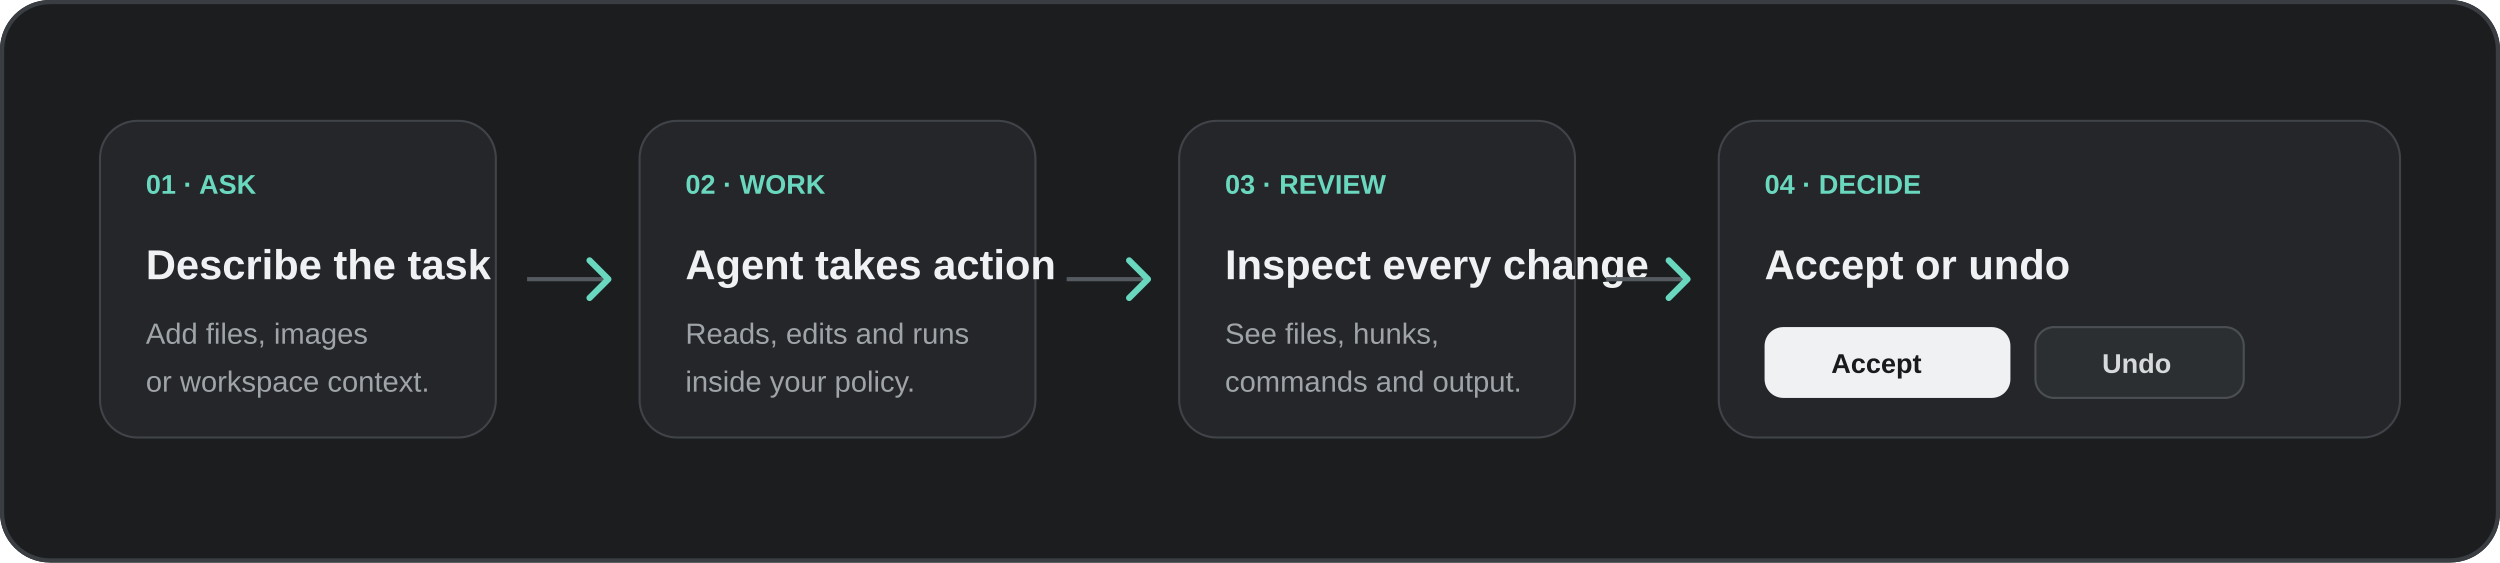
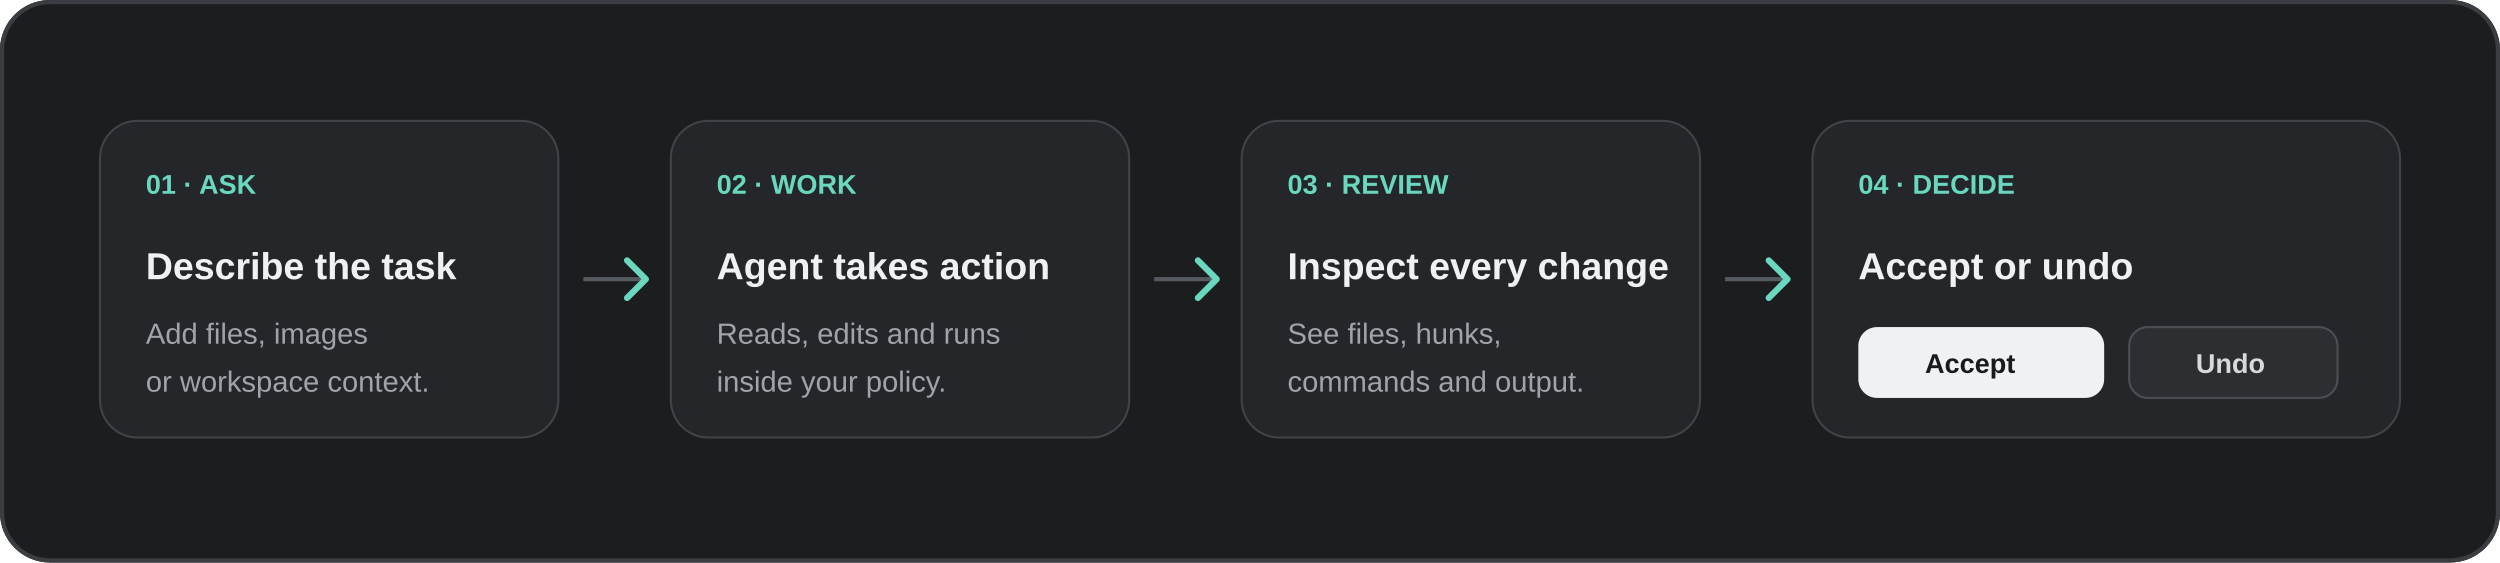
<svg xmlns="http://www.w3.org/2000/svg" width="1200" height="270" viewBox="0 0 1200 270" fill="none">
  <rect width="1200" height="270" rx="24" fill="#1B1D1F" />
  <rect x="1" y="1" width="1198" height="268" rx="23" stroke="#3A3D41" stroke-width="2" />
  <g font-family="Segoe UI, Arial, sans-serif">
    <g transform="translate(48 58)">
-       <rect width="190" height="152" rx="18" fill="#242629" stroke="#404348" />
+       <rect width="220" height="152" rx="18" fill="#242629" stroke="#404348" />
      <text x="22" y="35" fill="#69D8BE" font-size="13" font-weight="700">01 · ASK</text>
-       <text x="22" y="76" fill="#F0F1F2" font-size="20" font-weight="650">Describe the task</text>
+       <text x="22" y="76" fill="#F0F1F2" font-size="18" font-weight="700">Describe the task</text>
      <text x="22" y="107" fill="#9FA4A9" font-size="14">Add files, images</text>
      <text x="22" y="130" fill="#9FA4A9" font-size="14">or workspace context.</text>
    </g>
-     <path d="M253 134H292" stroke="#555A60" stroke-width="2" />
-     <path d="M283 125L292 134L283 143" stroke="#69D8BE" stroke-width="3" stroke-linecap="round" stroke-linejoin="round" />
-     <g transform="translate(307 58)">
-       <rect width="190" height="152" rx="18" fill="#242629" stroke="#404348" />
+     <path d="M280 134H310" stroke="#555A60" stroke-width="2" />
+     <path d="M301 125L310 134L301 143" stroke="#69D8BE" stroke-width="3" stroke-linecap="round" stroke-linejoin="round" />
+     <g transform="translate(322 58)">
+       <rect width="220" height="152" rx="18" fill="#242629" stroke="#404348" />
      <text x="22" y="35" fill="#69D8BE" font-size="13" font-weight="700">02 · WORK</text>
-       <text x="22" y="76" fill="#F0F1F2" font-size="20" font-weight="650">Agent takes action</text>
+       <text x="22" y="76" fill="#F0F1F2" font-size="18" font-weight="700">Agent takes action</text>
      <text x="22" y="107" fill="#9FA4A9" font-size="14">Reads, edits and runs</text>
      <text x="22" y="130" fill="#9FA4A9" font-size="14">inside your policy.</text>
    </g>
-     <path d="M512 134H551" stroke="#555A60" stroke-width="2" />
-     <path d="M542 125L551 134L542 143" stroke="#69D8BE" stroke-width="3" stroke-linecap="round" stroke-linejoin="round" />
-     <g transform="translate(566 58)">
-       <rect width="190" height="152" rx="18" fill="#242629" stroke="#404348" />
+     <path d="M554 134H584" stroke="#555A60" stroke-width="2" />
+     <path d="M575 125L584 134L575 143" stroke="#69D8BE" stroke-width="3" stroke-linecap="round" stroke-linejoin="round" />
+     <g transform="translate(596 58)">
+       <rect width="220" height="152" rx="18" fill="#242629" stroke="#404348" />
      <text x="22" y="35" fill="#69D8BE" font-size="13" font-weight="700">03 · REVIEW</text>
-       <text x="22" y="76" fill="#F0F1F2" font-size="20" font-weight="650">Inspect every change</text>
+       <text x="22" y="76" fill="#F0F1F2" font-size="18" font-weight="700">Inspect every change</text>
      <text x="22" y="107" fill="#9FA4A9" font-size="14">See files, hunks,</text>
      <text x="22" y="130" fill="#9FA4A9" font-size="14">commands and output.</text>
    </g>
-     <path d="M771 134H810" stroke="#555A60" stroke-width="2" />
-     <path d="M801 125L810 134L801 143" stroke="#69D8BE" stroke-width="3" stroke-linecap="round" stroke-linejoin="round" />
-     <g transform="translate(825 58)">
-       <rect width="327" height="152" rx="18" fill="#242629" stroke="#404348" />
+     <path d="M828 134H858" stroke="#555A60" stroke-width="2" />
+     <path d="M849 125L858 134L849 143" stroke="#69D8BE" stroke-width="3" stroke-linecap="round" stroke-linejoin="round" />
+     <g transform="translate(870 58)">
+       <rect width="282" height="152" rx="18" fill="#242629" stroke="#404348" />
      <text x="22" y="35" fill="#69D8BE" font-size="13" font-weight="700">04 · DECIDE</text>
-       <text x="22" y="76" fill="#F0F1F2" font-size="20" font-weight="650">Accept or undo</text>
+       <text x="22" y="76" fill="#F0F1F2" font-size="18" font-weight="700">Accept or undo</text>
      <rect x="22" y="99" width="118" height="34" rx="9" fill="#F0F1F2" />
      <text x="54" y="121" fill="#181A1C" font-size="13" font-weight="650">Accept</text>
      <rect x="152" y="99" width="100" height="34" rx="9" fill="#2C2F32" stroke="#4B4F54" />
      <text x="184" y="121" fill="#D7D9DB" font-size="13" font-weight="650">Undo</text>
    </g>
  </g>
</svg>
